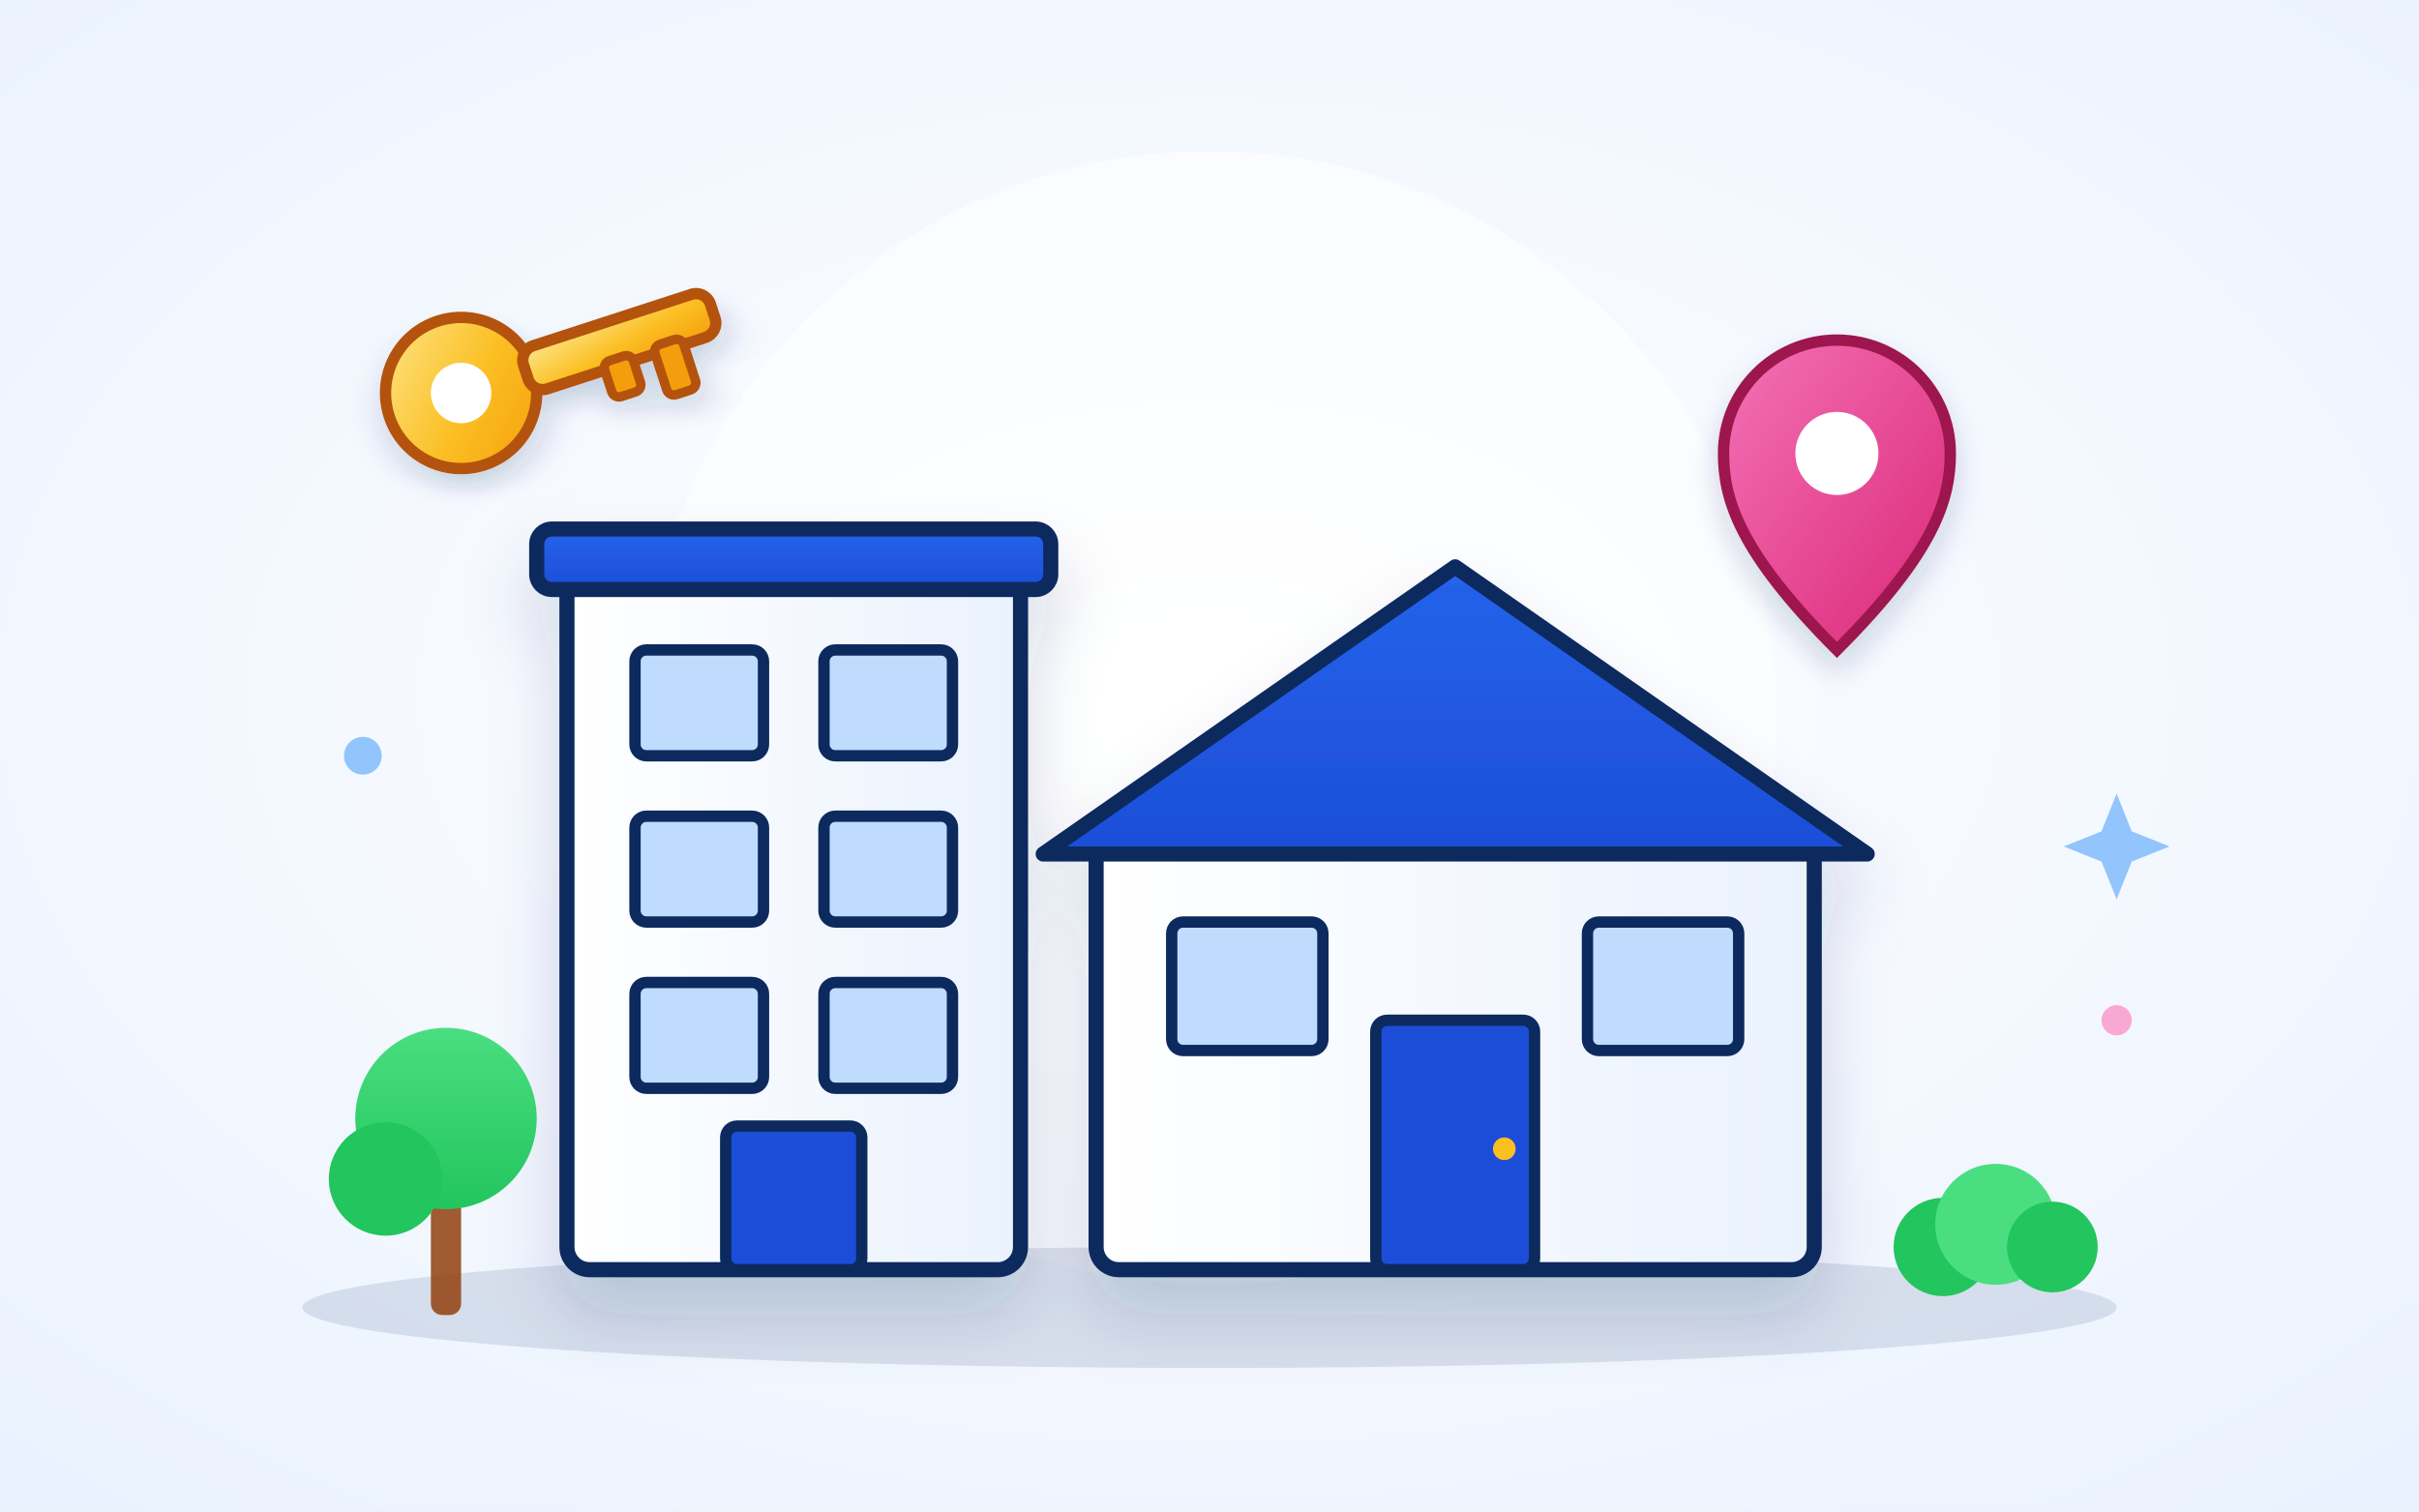
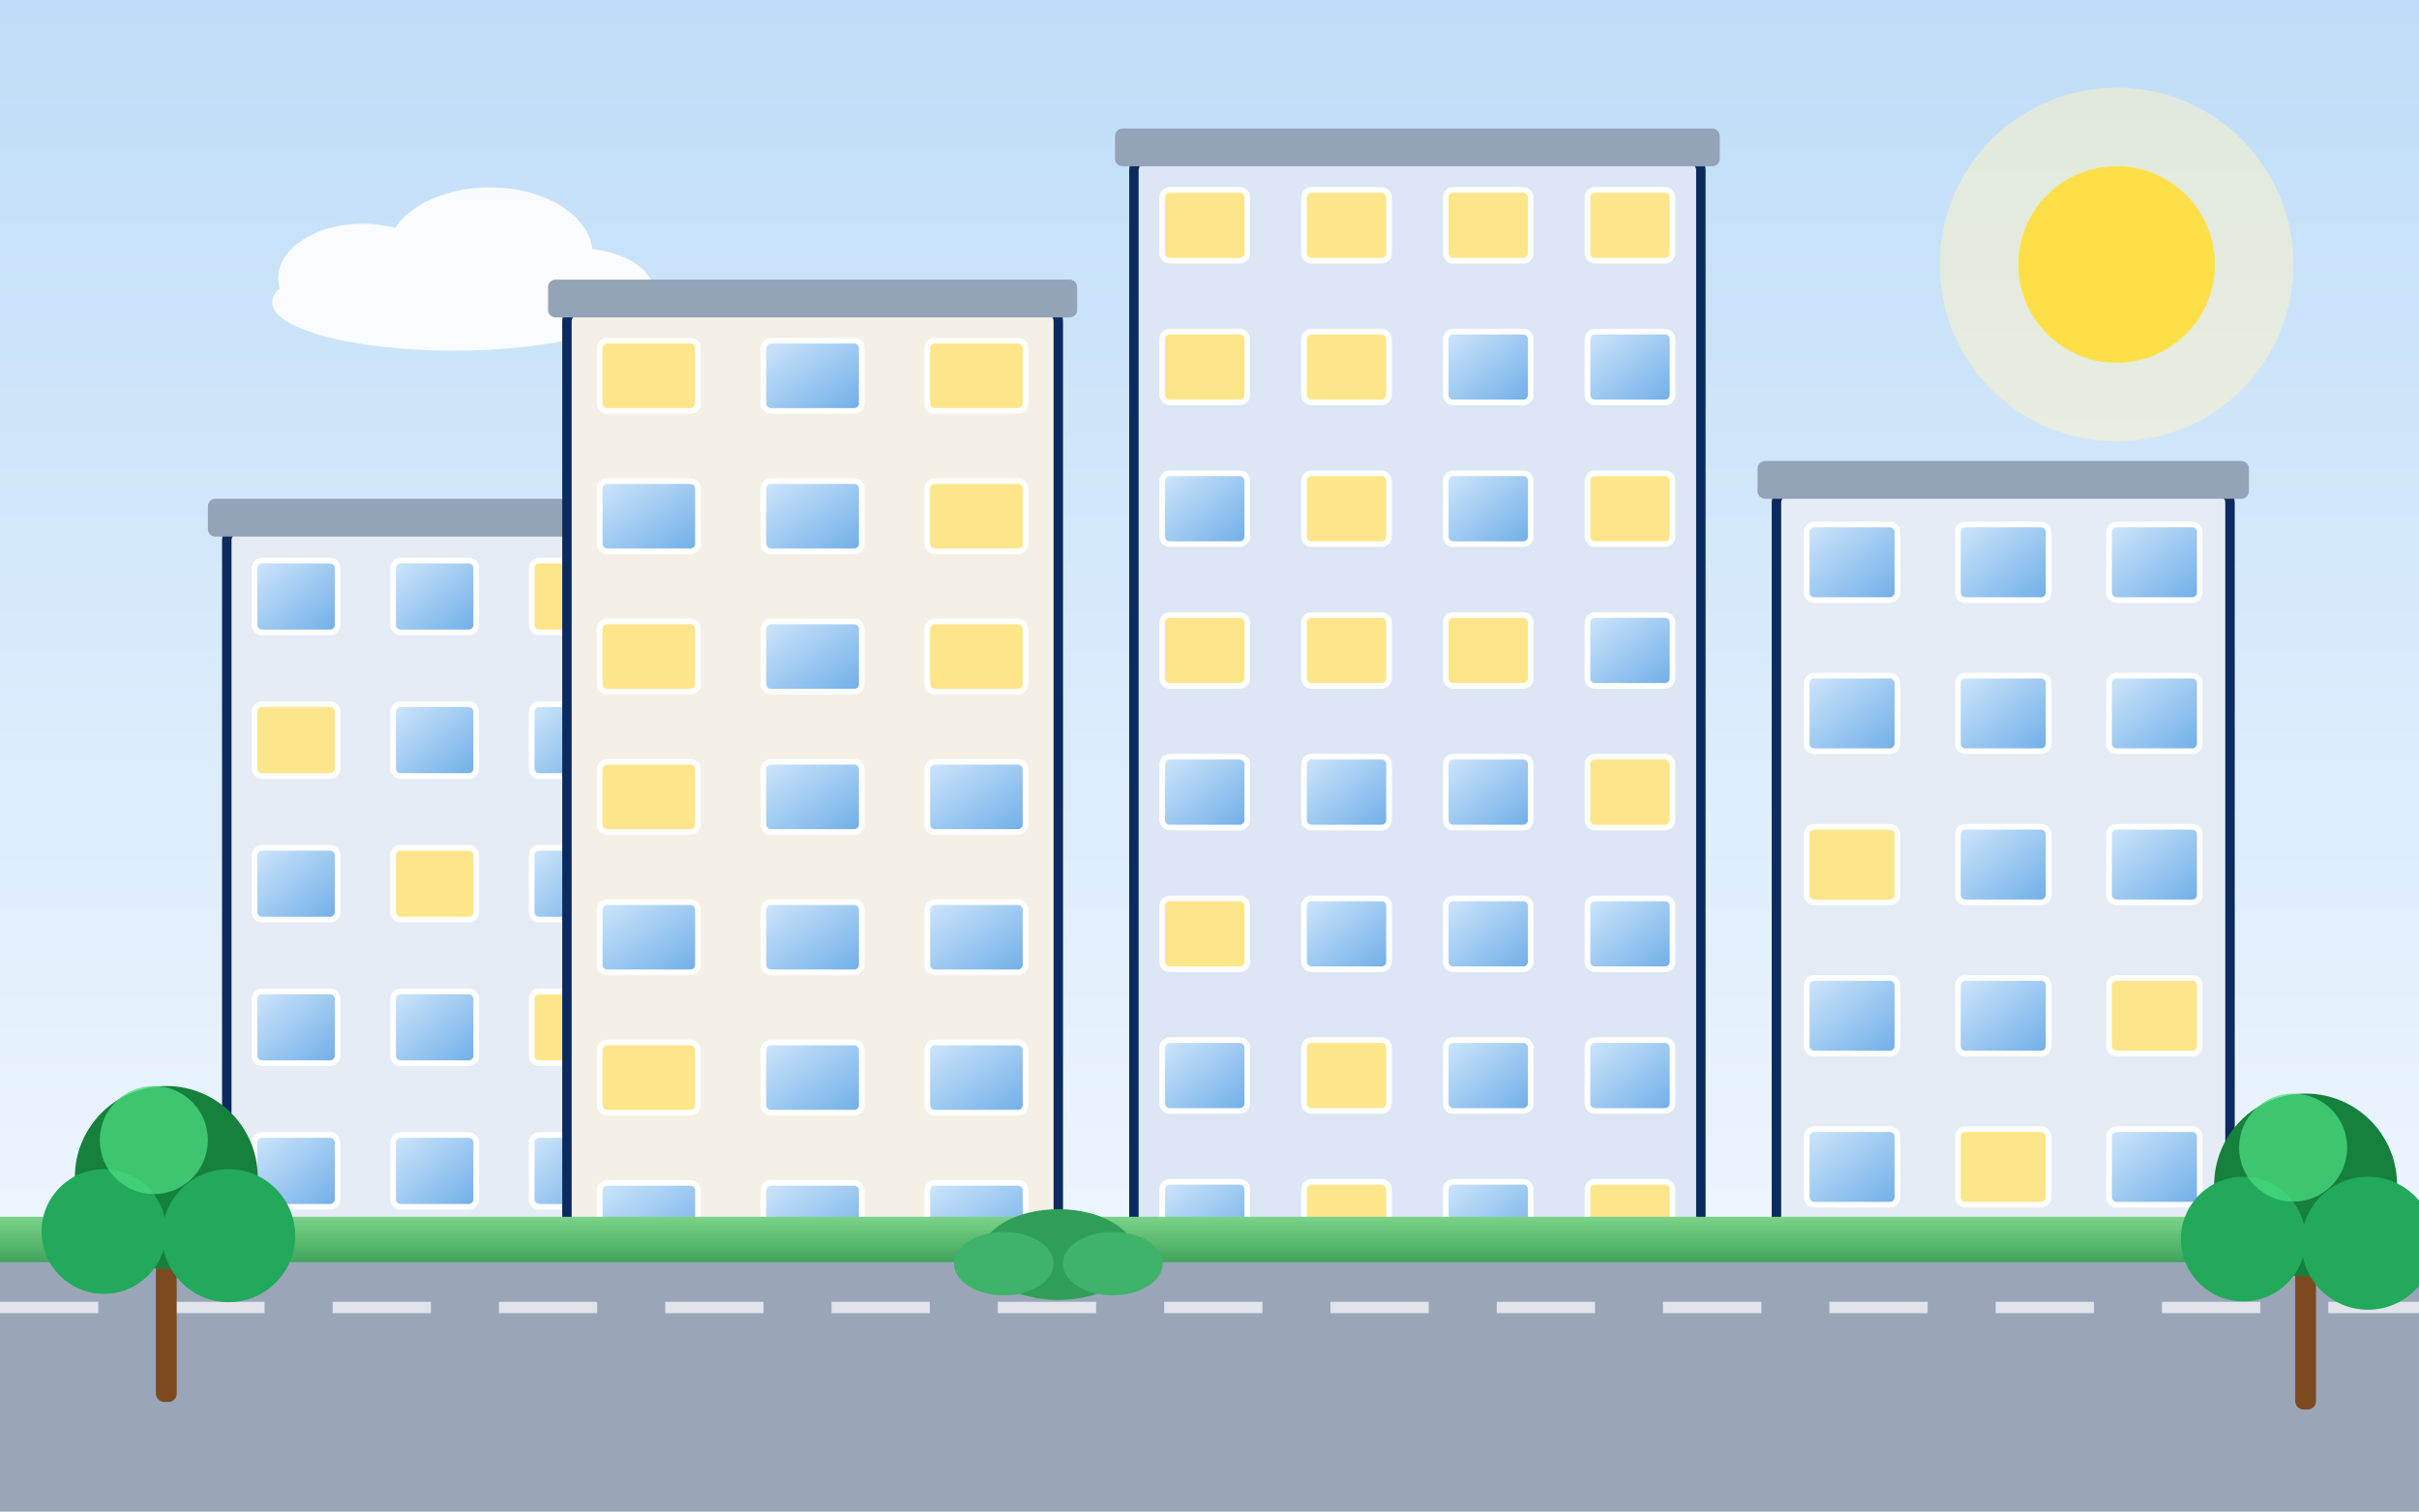
<svg xmlns="http://www.w3.org/2000/svg" viewBox="0 0 640 400" preserveAspectRatio="xMidYMid slice">
  <defs>
-     <radialGradient id="bg" cx="50%" cy="46%" r="72%">
-       <stop offset="0" stop-color="#fff" />
-       <stop offset="1" stop-color="#EAF2FF" />
-     </radialGradient>
+     <linearGradient id="sky" x1="0" y1="0" x2="0" y2="1">
+       <stop offset="0" stop-color="#BFDDF8" />
+       <stop offset=".65" stop-color="#E4F1FD" />
+       <stop offset="1" stop-color="#F6FAFF" />
+     </linearGradient>
+     <linearGradient id="dusk" x1="0" y1="0" x2="0" y2="1">
+       <stop offset="0" stop-color="#FDE7B8" />
+       <stop offset=".55" stop-color="#FDBA74" />
+       <stop offset="1" stop-color="#F97316" />
+     </linearGradient>
+     <linearGradient id="mint" x1="0" y1="0" x2="0" y2="1">
+       <stop offset="0" stop-color="#DDF3E6" />
+       <stop offset="1" stop-color="#F3FBF6" />
+     </linearGradient>
+     <linearGradient id="cream" x1="0" y1="0" x2="0" y2="1">
+       <stop offset="0" stop-color="#FFF4DC" />
+       <stop offset="1" stop-color="#FFFBF1" />
+     </linearGradient>
+     <linearGradient id="lav" x1="0" y1="0" x2="0" y2="1">
+       <stop offset="0" stop-color="#E9E4FB" />
+       <stop offset="1" stop-color="#F8F6FF" />
+     </linearGradient>
+     <linearGradient id="grass" x1="0" y1="0" x2="0" y2="1">
+       <stop offset="0" stop-color="#7BD389" />
+       <stop offset="1" stop-color="#3FA55B" />
+     </linearGradient>
+     <linearGradient id="grass2" x1="0" y1="0" x2="0" y2="1">
+       <stop offset="0" stop-color="#9BE3A4" />
+       <stop offset="1" stop-color="#56B972" />
+     </linearGradient>
    <linearGradient id="roof" x1="0" y1="0" x2="0" y2="1">
-       <stop offset="0" stop-color="#2563EB" />
+       <stop offset="0" stop-color="#F0763A" />
+       <stop offset="1" stop-color="#C2410C" />
+     </linearGradient>
+     <linearGradient id="roofd" x1="0" y1="0" x2="0" y2="1">
+       <stop offset="0" stop-color="#475569" />
+       <stop offset="1" stop-color="#1E293B" />
+     </linearGradient>
+     <linearGradient id="wall" x1="0" y1="0" x2="1" y2="0">
+       <stop offset="0" stop-color="#FFFFFF" />
+       <stop offset="1" stop-color="#F1E8D8" />
+     </linearGradient>
+     <linearGradient id="wallb" x1="0" y1="0" x2="1" y2="0">
+       <stop offset="0" stop-color="#EEF3FA" />
+       <stop offset="1" stop-color="#D3DEEE" />
+     </linearGradient>
+     <linearGradient id="glass" x1="0" y1="0" x2="1" y2="1">
+       <stop offset="0" stop-color="#CFE6FB" />
+       <stop offset="1" stop-color="#6FAEE8" />
+     </linearGradient>
+     <linearGradient id="blue" x1="0" y1="0" x2="1" y2="1">
+       <stop offset="0" stop-color="#60A5FA" />
      <stop offset="1" stop-color="#1D4ED8" />
    </linearGradient>
-     <linearGradient id="wall" x1="0" y1="0" x2="1" y2="0">
-       <stop offset="0" stop-color="#fff" />
-       <stop offset="1" stop-color="#EAF2FE" />
-     </linearGradient>
-     <linearGradient id="gold" x1="0" y1="0" x2="1" y2="1">
+     <linearGradient id="navy" x1="0" y1="0" x2="1" y2="1">
+       <stop offset="0" stop-color="#1E4A9A" />
+       <stop offset="1" stop-color="#0B2B5E" />
+     </linearGradient>
+     <linearGradient id="gold" x1="0" y1="0" x2="0" y2="1">
      <stop offset="0" stop-color="#FDE68A" />
-       <stop offset=".55" stop-color="#FBBF24" />
-       <stop offset="1" stop-color="#F59E0B" />
-     </linearGradient>
-     <linearGradient id="leaf" x1="0" y1="0" x2="0" y2="1">
+       <stop offset=".5" stop-color="#FBBF24" />
+       <stop offset="1" stop-color="#D97706" />
+     </linearGradient>
+     <linearGradient id="green" x1="0" y1="0" x2="1" y2="1">
      <stop offset="0" stop-color="#4ADE80" />
-       <stop offset="1" stop-color="#22C55E" />
-     </linearGradient>
-     <linearGradient id="pin" x1="0" y1="0" x2="1" y2="1">
-       <stop offset="0" stop-color="#F472B6" />
-       <stop offset="1" stop-color="#DB2777" />
-     </linearGradient>
-     <filter id="sh" x="-30%" y="-30%" width="160%" height="170%">
-       <feDropShadow dx="0" dy="10" stdDeviation="9" flood-color="#0B2B5E" flood-opacity=".16" />
+       <stop offset="1" stop-color="#15803D" />
+     </linearGradient>
+     <linearGradient id="note" x1="0" y1="0" x2="1" y2="1">
+       <stop offset="0" stop-color="#D9F99D" />
+       <stop offset="1" stop-color="#86C44F" />
+     </linearGradient>
+     <linearGradient id="teal" x1="0" y1="0" x2="1" y2="1">
+       <stop offset="0" stop-color="#5EEAD4" />
+       <stop offset="1" stop-color="#0F766E" />
+     </linearGradient>
+     <linearGradient id="red" x1="0" y1="0" x2="1" y2="1">
+       <stop offset="0" stop-color="#FB7185" />
+       <stop offset="1" stop-color="#BE123C" />
+     </linearGradient>
+     <linearGradient id="purple" x1="0" y1="0" x2="1" y2="1">
+       <stop offset="0" stop-color="#A78BFA" />
+       <stop offset="1" stop-color="#6D28D9" />
+     </linearGradient>
+     <linearGradient id="steel" x1="0" y1="0" x2="1" y2="0">
+       <stop offset="0" stop-color="#E2E8F0" />
+       <stop offset="1" stop-color="#94A3B8" />
+     </linearGradient>
+     <filter id="sh" x="-30%" y="-30%" width="170%" height="180%">
+       <feDropShadow dx="0" dy="10" stdDeviation="9" flood-color="#0B2B5E" flood-opacity=".18" />
    </filter>
    <filter id="sh2" x="-30%" y="-30%" width="160%" height="170%">
-       <feDropShadow dx="0" dy="4" stdDeviation="4" flood-color="#0B2B5E" flood-opacity=".18" />
+       <feDropShadow dx="0" dy="4" stdDeviation="4" flood-color="#0B2B5E" flood-opacity=".2" />
    </filter>
  </defs>
-   <rect width="640" height="400" fill="url(#bg)" />
-   <circle cx="320" cy="190" r="150" fill="#fff" opacity=".55" />
-   <ellipse cx="320" cy="346" rx="240" ry="16" fill="#0B2B5E" opacity="0.12" />
-   <g filter="url(#sh)">
-     <rect x="150" y="150" width="120" height="186" rx="6" fill="url(#wall)" stroke="#0B2B5E" stroke-width="4" />
-     <rect x="142" y="140" width="136" height="16" rx="4" fill="url(#roof)" stroke="#0B2B5E" stroke-width="4" />
-     <g fill="#BFDBFE" stroke="#0B2B5E" stroke-width="3">
-       <rect x="168" y="172" width="34" height="28" rx="3" />
-       <rect x="218" y="172" width="34" height="28" rx="3" />
-       <rect x="168" y="216" width="34" height="28" rx="3" />
-       <rect x="218" y="216" width="34" height="28" rx="3" />
-       <rect x="168" y="260" width="34" height="28" rx="3" />
-       <rect x="218" y="260" width="34" height="28" rx="3" />
-     </g>
-     <rect x="192" y="298" width="36" height="38" rx="3" fill="#1D4ED8" stroke="#0B2B5E" stroke-width="3" />
-     <rect x="290" y="220" width="190" height="116" rx="6" fill="url(#wall)" stroke="#0B2B5E" stroke-width="4" />
-     <polygon points="276,226 385,150 494,226" fill="url(#roof)" stroke="#0B2B5E" stroke-width="4" stroke-linejoin="round" />
-     <g fill="#BFDBFE" stroke="#0B2B5E" stroke-width="3">
-       <rect x="310" y="244" width="40" height="34" rx="3" />
-       <rect x="420" y="244" width="40" height="34" rx="3" />
-     </g>
-     <rect x="364" y="270" width="42" height="66" rx="3" fill="#1D4ED8" stroke="#0B2B5E" stroke-width="3" />
-     <circle cx="398" cy="304" r="3" fill="#FBBF24" />
-   </g>
-   <g transform="translate(118 318)">
-     <rect x="-4" y="-4" width="8" height="34" rx="3" fill="#92400E" opacity=".85" />
-     <circle cx="0" cy="-22" r="24" fill="url(#leaf)" />
-     <circle cx="-16" cy="-6" r="15" fill="#22C55E" />
-   </g>
-   <g transform="translate(528 330)">
-     <circle cx="-14" cy="0" r="13" fill="#22C55E" />
-     <circle cx="0" cy="-6" r="16" fill="#4ADE80" />
-     <circle cx="15" cy="0" r="12" fill="#22C55E" />
-   </g>
-   <g filter="url(#sh2)" transform="translate(486 120)">
-     <path d="M0 52 C-26 26 -30 12 -30 0 a30 30 0 0 1 60 0 c0 12 -4 26 -30 52z" fill="url(#pin)" stroke="#9D174D" stroke-width="3" />
-     <circle cx="0" cy="0" r="11" fill="#fff" />
-   </g>
-   <g filter="url(#sh2)" transform="translate(122 104) rotate(-18)">
-     <circle cx="0" cy="0" r="20" fill="url(#gold)" stroke="#B45309" stroke-width="3" />
-     <circle cx="0" cy="0" r="8" fill="#fff" />
-     <rect x="18" y="-6" width="52" height="12" rx="4" fill="url(#gold)" stroke="#B45309" stroke-width="3" />
-     <rect x="52" y="4" width="8" height="14" rx="2" fill="#F59E0B" stroke="#B45309" stroke-width="2.5" />
-     <rect x="38" y="4" width="8" height="10" rx="2" fill="#F59E0B" stroke="#B45309" stroke-width="2.5" />
-   </g>
-   <g fill="#93C5FD">
-     <path d="M560 210 l4 10 10 4 -10 4 -4 10 -4 -10 -10 -4 10 -4z" />
-     <circle cx="96" cy="200" r="5" />
-     <circle cx="560" cy="270" r="4" fill="#F9A8D4" />
+   <rect x="0" y="0" width="640" height="400" rx="0" fill="url(#sky)" />
+   <circle cx="560" cy="70" r="46.8" fill="#FFF3C4" opacity=".5" />
+   <circle cx="560" cy="70" r="26" fill="#FDE047" />
+   <g transform="translate(120 80) scale(0.8)" opacity="0.9">
+     <ellipse cx="0" cy="0" rx="60" ry="16" fill="#fff" />
+     <ellipse cx="-30" cy="-8" rx="28" ry="18" fill="#fff" />
+     <ellipse cx="12" cy="-16" rx="34" ry="22" fill="#fff" />
+     <ellipse cx="40" cy="-4" rx="26" ry="14" fill="#fff" />
+   </g>
+   <rect x="60" y="140" width="110" height="190" rx="3" fill="#E5ECF6" stroke="#0B2B5E" stroke-width="2.5" />
+   <rect x="55" y="132" width="120" height="10" rx="2" fill="#94A3B8" />
+   <rect x="67.333" y="148.36" width="22" height="19" rx="2" fill="url(#glass)" stroke="#fff" stroke-width="1.5" />
+   <rect x="104" y="148.36" width="22" height="19" rx="2" fill="url(#glass)" stroke="#fff" stroke-width="1.5" />
+   <rect x="140.667" y="148.36" width="22" height="19" rx="2" fill="#FDE68A" stroke="#fff" stroke-width="1.5" />
+   <rect x="67.333" y="186.36" width="22" height="19" rx="2" fill="#FDE68A" stroke="#fff" stroke-width="1.5" />
+   <rect x="104" y="186.36" width="22" height="19" rx="2" fill="url(#glass)" stroke="#fff" stroke-width="1.5" />
+   <rect x="140.667" y="186.36" width="22" height="19" rx="2" fill="url(#glass)" stroke="#fff" stroke-width="1.5" />
+   <rect x="67.333" y="224.36" width="22" height="19" rx="2" fill="url(#glass)" stroke="#fff" stroke-width="1.5" />
+   <rect x="104" y="224.36" width="22" height="19" rx="2" fill="#FDE68A" stroke="#fff" stroke-width="1.5" />
+   <rect x="140.667" y="224.36" width="22" height="19" rx="2" fill="url(#glass)" stroke="#fff" stroke-width="1.5" />
+   <rect x="67.333" y="262.36" width="22" height="19" rx="2" fill="url(#glass)" stroke="#fff" stroke-width="1.5" />
+   <rect x="104" y="262.36" width="22" height="19" rx="2" fill="url(#glass)" stroke="#fff" stroke-width="1.5" />
+   <rect x="140.667" y="262.36" width="22" height="19" rx="2" fill="#FDE68A" stroke="#fff" stroke-width="1.5" />
+   <rect x="67.333" y="300.36" width="22" height="19" rx="2" fill="url(#glass)" stroke="#fff" stroke-width="1.5" />
+   <rect x="104" y="300.36" width="22" height="19" rx="2" fill="url(#glass)" stroke="#fff" stroke-width="1.5" />
+   <rect x="140.667" y="300.36" width="22" height="19" rx="2" fill="url(#glass)" stroke="#fff" stroke-width="1.5" />
+   <rect x="470" y="130" width="120" height="200" rx="3" fill="#E5ECF6" stroke="#0B2B5E" stroke-width="2.5" />
+   <rect x="465" y="122" width="130" height="10" rx="2" fill="#94A3B8" />
+   <rect x="478" y="138.8" width="24" height="20" rx="2" fill="url(#glass)" stroke="#fff" stroke-width="1.5" />
+   <rect x="518" y="138.8" width="24" height="20" rx="2" fill="url(#glass)" stroke="#fff" stroke-width="1.5" />
+   <rect x="558" y="138.8" width="24" height="20" rx="2" fill="url(#glass)" stroke="#fff" stroke-width="1.5" />
+   <rect x="478" y="178.8" width="24" height="20" rx="2" fill="url(#glass)" stroke="#fff" stroke-width="1.5" />
+   <rect x="518" y="178.8" width="24" height="20" rx="2" fill="url(#glass)" stroke="#fff" stroke-width="1.5" />
+   <rect x="558" y="178.8" width="24" height="20" rx="2" fill="url(#glass)" stroke="#fff" stroke-width="1.5" />
+   <rect x="478" y="218.8" width="24" height="20" rx="2" fill="#FDE68A" stroke="#fff" stroke-width="1.5" />
+   <rect x="518" y="218.8" width="24" height="20" rx="2" fill="url(#glass)" stroke="#fff" stroke-width="1.5" />
+   <rect x="558" y="218.8" width="24" height="20" rx="2" fill="url(#glass)" stroke="#fff" stroke-width="1.5" />
+   <rect x="478" y="258.8" width="24" height="20" rx="2" fill="url(#glass)" stroke="#fff" stroke-width="1.5" />
+   <rect x="518" y="258.8" width="24" height="20" rx="2" fill="url(#glass)" stroke="#fff" stroke-width="1.5" />
+   <rect x="558" y="258.8" width="24" height="20" rx="2" fill="#FDE68A" stroke="#fff" stroke-width="1.5" />
+   <rect x="478" y="298.8" width="24" height="20" rx="2" fill="url(#glass)" stroke="#fff" stroke-width="1.5" />
+   <rect x="518" y="298.8" width="24" height="20" rx="2" fill="#FDE68A" stroke="#fff" stroke-width="1.5" />
+   <rect x="558" y="298.8" width="24" height="20" rx="2" fill="url(#glass)" stroke="#fff" stroke-width="1.5" />
+   <rect x="150" y="82" width="130" height="260" rx="3" fill="#F4F0E6" stroke="#0B2B5E" stroke-width="2.5" />
+   <rect x="145" y="74" width="140" height="10" rx="2" fill="#94A3B8" />
+   <rect x="158.667" y="90.171" width="26" height="18.571" rx="2" fill="#FDE68A" stroke="#fff" stroke-width="1.5" />
+   <rect x="202" y="90.171" width="26" height="18.571" rx="2" fill="url(#glass)" stroke="#fff" stroke-width="1.5" />
+   <rect x="245.333" y="90.171" width="26" height="18.571" rx="2" fill="#FDE68A" stroke="#fff" stroke-width="1.5" />
+   <rect x="158.667" y="127.314" width="26" height="18.571" rx="2" fill="url(#glass)" stroke="#fff" stroke-width="1.5" />
+   <rect x="202" y="127.314" width="26" height="18.571" rx="2" fill="url(#glass)" stroke="#fff" stroke-width="1.5" />
+   <rect x="245.333" y="127.314" width="26" height="18.571" rx="2" fill="#FDE68A" stroke="#fff" stroke-width="1.5" />
+   <rect x="158.667" y="164.457" width="26" height="18.571" rx="2" fill="#FDE68A" stroke="#fff" stroke-width="1.5" />
+   <rect x="202" y="164.457" width="26" height="18.571" rx="2" fill="url(#glass)" stroke="#fff" stroke-width="1.5" />
+   <rect x="245.333" y="164.457" width="26" height="18.571" rx="2" fill="#FDE68A" stroke="#fff" stroke-width="1.5" />
+   <rect x="158.667" y="201.6" width="26" height="18.571" rx="2" fill="#FDE68A" stroke="#fff" stroke-width="1.5" />
+   <rect x="202" y="201.6" width="26" height="18.571" rx="2" fill="url(#glass)" stroke="#fff" stroke-width="1.5" />
+   <rect x="245.333" y="201.6" width="26" height="18.571" rx="2" fill="url(#glass)" stroke="#fff" stroke-width="1.5" />
+   <rect x="158.667" y="238.743" width="26" height="18.571" rx="2" fill="url(#glass)" stroke="#fff" stroke-width="1.5" />
+   <rect x="202" y="238.743" width="26" height="18.571" rx="2" fill="url(#glass)" stroke="#fff" stroke-width="1.5" />
+   <rect x="245.333" y="238.743" width="26" height="18.571" rx="2" fill="url(#glass)" stroke="#fff" stroke-width="1.5" />
+   <rect x="158.667" y="275.886" width="26" height="18.571" rx="2" fill="#FDE68A" stroke="#fff" stroke-width="1.5" />
+   <rect x="202" y="275.886" width="26" height="18.571" rx="2" fill="url(#glass)" stroke="#fff" stroke-width="1.5" />
+   <rect x="245.333" y="275.886" width="26" height="18.571" rx="2" fill="url(#glass)" stroke="#fff" stroke-width="1.5" />
+   <rect x="158.667" y="313.029" width="26" height="18.571" rx="2" fill="url(#glass)" stroke="#fff" stroke-width="1.5" />
+   <rect x="202" y="313.029" width="26" height="18.571" rx="2" fill="url(#glass)" stroke="#fff" stroke-width="1.5" />
+   <rect x="245.333" y="313.029" width="26" height="18.571" rx="2" fill="url(#glass)" stroke="#fff" stroke-width="1.5" />
+   <rect x="300" y="42" width="150" height="300" rx="3" fill="#DCE6F4" stroke="#0B2B5E" stroke-width="2.5" />
+   <rect x="295" y="34" width="160" height="10" rx="2" fill="#94A3B8" />
+   <rect x="307.5" y="50.25" width="22.5" height="18.75" rx="2" fill="#FDE68A" stroke="#fff" stroke-width="1.5" />
+   <rect x="345" y="50.25" width="22.5" height="18.75" rx="2" fill="#FDE68A" stroke="#fff" stroke-width="1.5" />
+   <rect x="382.5" y="50.25" width="22.5" height="18.75" rx="2" fill="#FDE68A" stroke="#fff" stroke-width="1.5" />
+   <rect x="420" y="50.25" width="22.5" height="18.75" rx="2" fill="#FDE68A" stroke="#fff" stroke-width="1.5" />
+   <rect x="307.5" y="87.75" width="22.5" height="18.75" rx="2" fill="#FDE68A" stroke="#fff" stroke-width="1.5" />
+   <rect x="345" y="87.75" width="22.5" height="18.75" rx="2" fill="#FDE68A" stroke="#fff" stroke-width="1.5" />
+   <rect x="382.5" y="87.75" width="22.5" height="18.75" rx="2" fill="url(#glass)" stroke="#fff" stroke-width="1.5" />
+   <rect x="420" y="87.75" width="22.5" height="18.75" rx="2" fill="url(#glass)" stroke="#fff" stroke-width="1.5" />
+   <rect x="307.5" y="125.25" width="22.5" height="18.75" rx="2" fill="url(#glass)" stroke="#fff" stroke-width="1.5" />
+   <rect x="345" y="125.25" width="22.5" height="18.75" rx="2" fill="#FDE68A" stroke="#fff" stroke-width="1.5" />
+   <rect x="382.5" y="125.25" width="22.5" height="18.75" rx="2" fill="url(#glass)" stroke="#fff" stroke-width="1.5" />
+   <rect x="420" y="125.25" width="22.5" height="18.75" rx="2" fill="#FDE68A" stroke="#fff" stroke-width="1.5" />
+   <rect x="307.5" y="162.75" width="22.5" height="18.75" rx="2" fill="#FDE68A" stroke="#fff" stroke-width="1.5" />
+   <rect x="345" y="162.75" width="22.5" height="18.75" rx="2" fill="#FDE68A" stroke="#fff" stroke-width="1.5" />
+   <rect x="382.5" y="162.75" width="22.5" height="18.75" rx="2" fill="#FDE68A" stroke="#fff" stroke-width="1.5" />
+   <rect x="420" y="162.75" width="22.5" height="18.75" rx="2" fill="url(#glass)" stroke="#fff" stroke-width="1.5" />
+   <rect x="307.5" y="200.25" width="22.5" height="18.75" rx="2" fill="url(#glass)" stroke="#fff" stroke-width="1.5" />
+   <rect x="345" y="200.25" width="22.5" height="18.75" rx="2" fill="url(#glass)" stroke="#fff" stroke-width="1.5" />
+   <rect x="382.5" y="200.25" width="22.5" height="18.75" rx="2" fill="url(#glass)" stroke="#fff" stroke-width="1.5" />
+   <rect x="420" y="200.25" width="22.5" height="18.75" rx="2" fill="#FDE68A" stroke="#fff" stroke-width="1.5" />
+   <rect x="307.5" y="237.75" width="22.5" height="18.75" rx="2" fill="#FDE68A" stroke="#fff" stroke-width="1.5" />
+   <rect x="345" y="237.75" width="22.5" height="18.75" rx="2" fill="url(#glass)" stroke="#fff" stroke-width="1.5" />
+   <rect x="382.5" y="237.75" width="22.5" height="18.75" rx="2" fill="url(#glass)" stroke="#fff" stroke-width="1.5" />
+   <rect x="420" y="237.75" width="22.5" height="18.75" rx="2" fill="url(#glass)" stroke="#fff" stroke-width="1.5" />
+   <rect x="307.5" y="275.25" width="22.5" height="18.75" rx="2" fill="url(#glass)" stroke="#fff" stroke-width="1.5" />
+   <rect x="345" y="275.25" width="22.5" height="18.75" rx="2" fill="#FDE68A" stroke="#fff" stroke-width="1.5" />
+   <rect x="382.5" y="275.25" width="22.5" height="18.75" rx="2" fill="url(#glass)" stroke="#fff" stroke-width="1.5" />
+   <rect x="420" y="275.25" width="22.5" height="18.75" rx="2" fill="url(#glass)" stroke="#fff" stroke-width="1.5" />
+   <rect x="307.5" y="312.75" width="22.5" height="18.75" rx="2" fill="url(#glass)" stroke="#fff" stroke-width="1.5" />
+   <rect x="345" y="312.75" width="22.5" height="18.75" rx="2" fill="#FDE68A" stroke="#fff" stroke-width="1.5" />
+   <rect x="382.5" y="312.75" width="22.5" height="18.75" rx="2" fill="url(#glass)" stroke="#fff" stroke-width="1.5" />
+   <rect x="420" y="312.75" width="22.5" height="18.75" rx="2" fill="#FDE68A" stroke="#fff" stroke-width="1.5" />
+   <path d="M0 330H640V400H0Z" fill="#9AA6B8" />
+   <path d="M0 346H640" fill="none" stroke="#fff" stroke-width="3" stroke-dasharray="26 18" opacity=".7" />
+   <rect x="0" y="322" width="640" height="12" rx="0" fill="url(#grass)" />
+   <g transform="translate(44 338) scale(0.55)">
+     <rect x="-5" y="-10" width="10" height="70" rx="4" fill="#7C4A1E" />
+     <circle cx="0" cy="-48" r="44" fill="#16803D" />
+     <circle cx="-30" cy="-22" r="30" fill="#22A95B" />
+     <circle cx="30" cy="-20" r="32" fill="#22A95B" />
+     <circle cx="-6" cy="-66" r="26" fill="#4ADE80" opacity=".75" />
+   </g>
+   <g transform="translate(610 340) scale(0.55)">
+     <rect x="-5" y="-10" width="10" height="70" rx="4" fill="#7C4A1E" />
+     <circle cx="0" cy="-48" r="44" fill="#16803D" />
+     <circle cx="-30" cy="-22" r="30" fill="#22A95B" />
+     <circle cx="30" cy="-20" r="32" fill="#22A95B" />
+     <circle cx="-6" cy="-66" r="26" fill="#4ADE80" opacity=".75" />
+   </g>
+   <g transform="translate(280 332) scale(0.6)">
+     <ellipse cx="0" cy="0" rx="34" ry="20" fill="#2F9E57" />
+     <ellipse cx="-24" cy="4" rx="22" ry="14" fill="#3FB36A" />
+     <ellipse cx="24" cy="4" rx="22" ry="14" fill="#3FB36A" />
  </g>
</svg>
